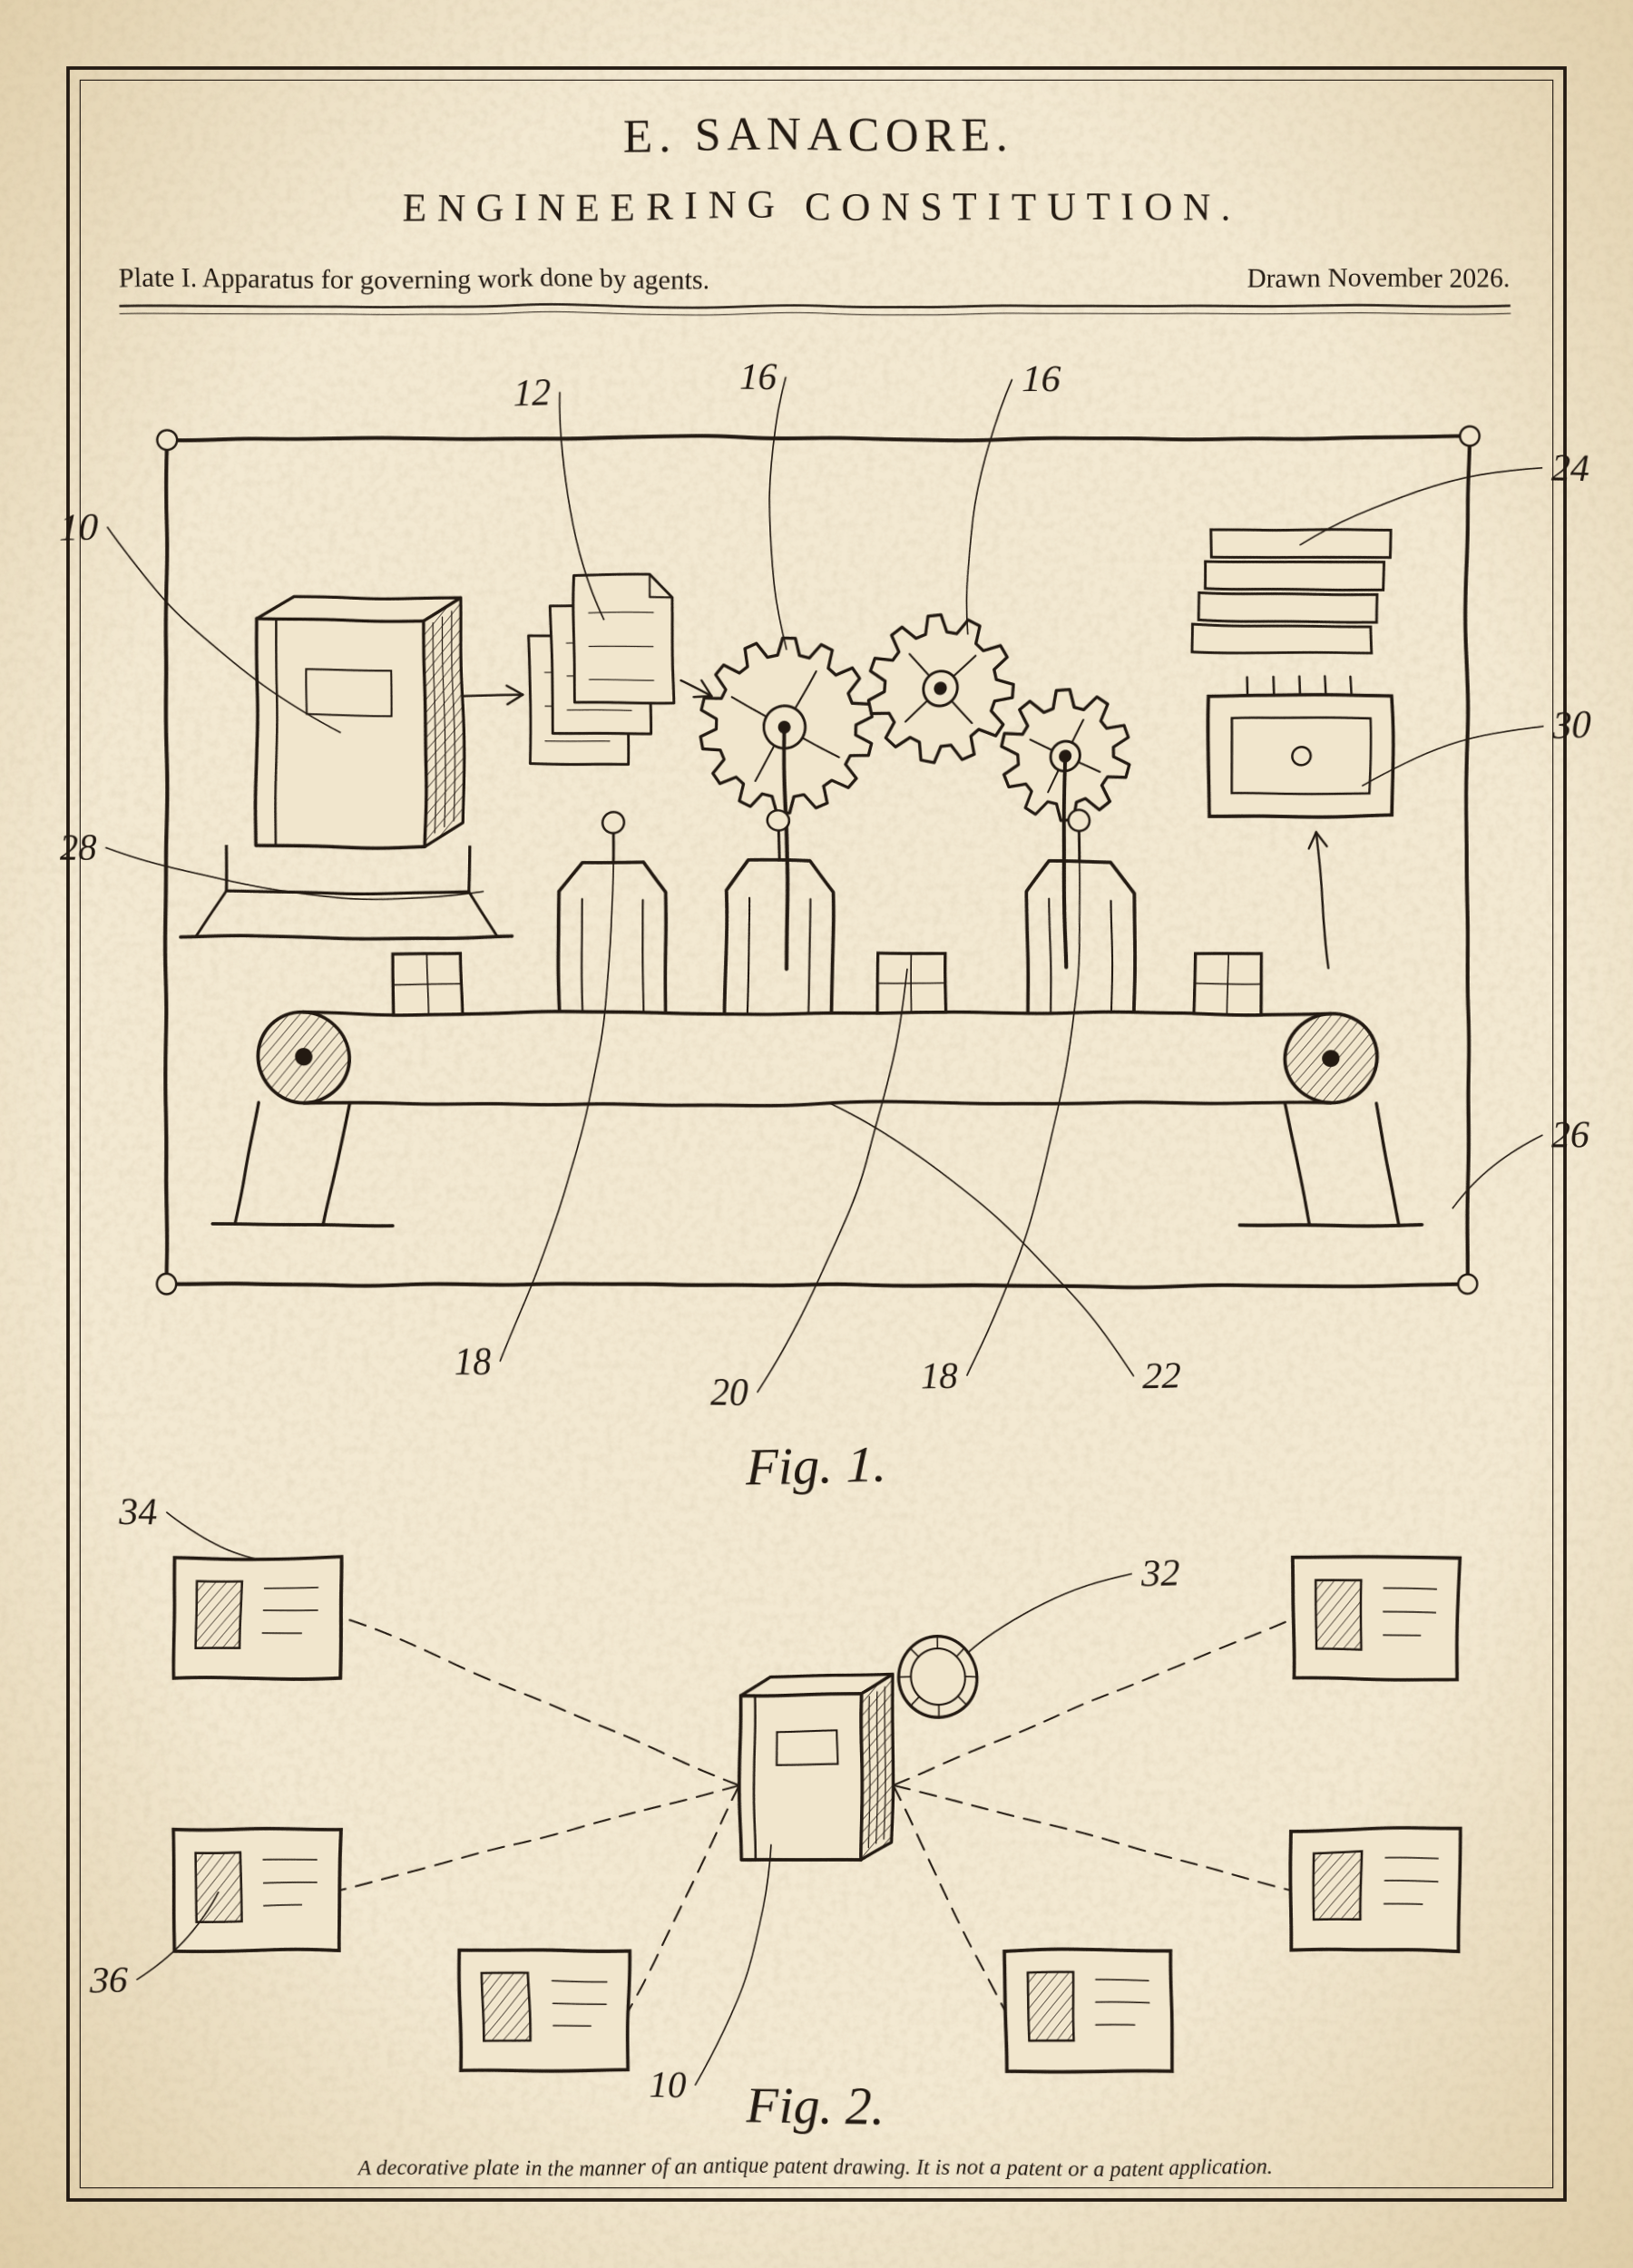
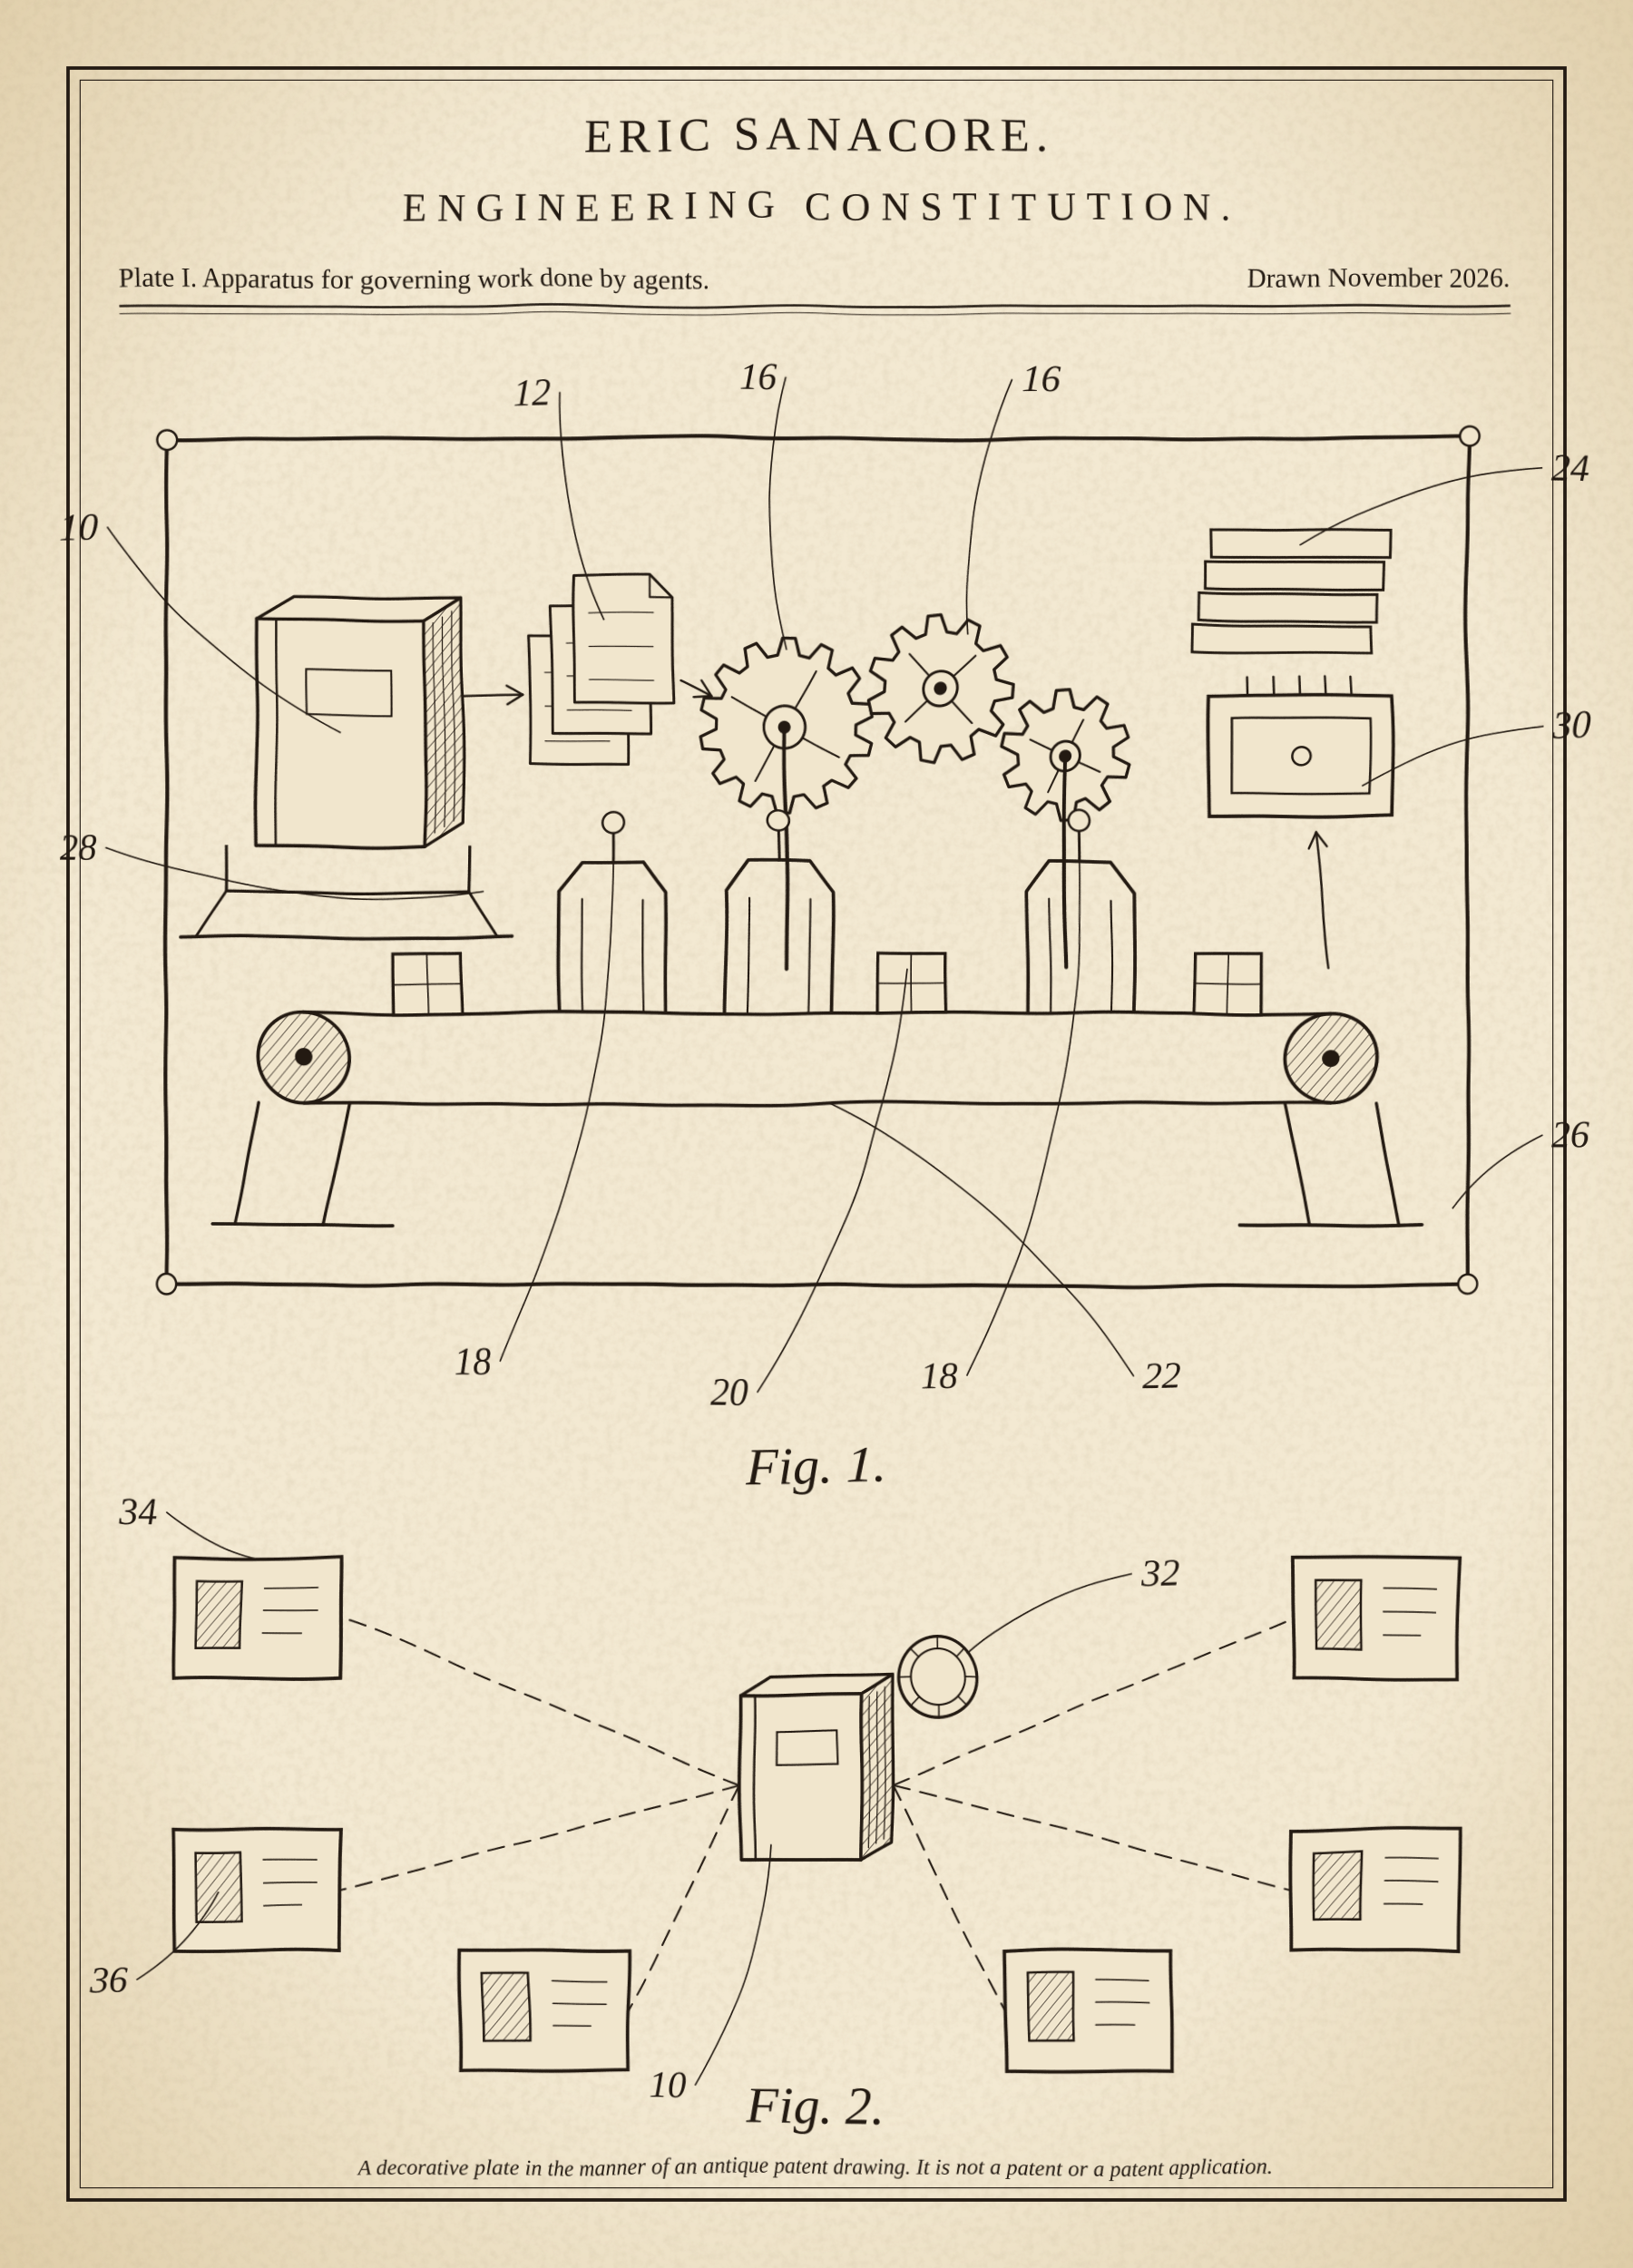
<svg xmlns="http://www.w3.org/2000/svg" viewBox="0 0 216.0 300.0" width="216.0mm" height="300.0mm" font-family="'IM Fell English', 'Libre Caslon Text', Baskerville, 'Times New Roman', 'DejaVu Serif', serif">
  <defs>
    <filter id="paper" x="0" y="0" width="100%" height="100%">
      <feTurbulence type="fractalNoise" baseFrequency="0.9" numOctaves="3" seed="4" result="n" />
      <feColorMatrix in="n" type="matrix" values="0 0 0 0 0.45  0 0 0 0 0.36  0 0 0 0 0.22  0 0 0 -0.55 0.34" />
    </filter>
    <filter id="hand" x="-2%" y="-2%" width="104%" height="104%">
      <feTurbulence type="fractalNoise" baseFrequency="0.045" numOctaves="2" seed="11" result="t" />
      <feDisplacementMap in="SourceGraphic" in2="t" scale="1.1" xChannelSelector="R" yChannelSelector="G" />
    </filter>
    <radialGradient id="age" cx="50%" cy="48%" r="75%">
      <stop offset="60%" stop-color="#f3e9d2" />
      <stop offset="100%" stop-color="#dcc9a2" />
    </radialGradient>
    <pattern id="hatch" width="1.1" height="1.1" patternUnits="userSpaceOnUse" patternTransform="rotate(40)">
      <rect width="1.1" height="1.1" fill="#f1e6cd" />
      <line x1="0" y1="0" x2="0" y2="1.1" stroke="#231a12" stroke-width="0.16" />
    </pattern>
    <pattern id="paperfill" width="4" height="4" patternUnits="userSpaceOnUse">
      <rect width="4" height="4" fill="#f1e6cd" />
    </pattern>
  </defs>
  <rect width="216.0" height="300.0" fill="url(#age)" />
  <rect width="216.0" height="300.0" filter="url(#paper)" opacity="0.5" />
  <rect x="9" y="9" width="198.0" height="282.0" fill="none" stroke="#231a12" stroke-width="0.45" />
  <rect x="10.6" y="10.6" width="194.8" height="278.8" fill="none" stroke="#231a12" stroke-width="0.14" />
  <g filter="url(#hand)">
    <rect x="22.00" y="58.00" width="172.00" height="112.00" rx="0" stroke="#231a12" stroke-width="0.5" fill="none" />
    <circle cx="22.00" cy="58.00" r="1.30" stroke="#231a12" stroke-width="0.3" fill="url(#paperfill)" />
    <circle cx="194.00" cy="58.00" r="1.30" stroke="#231a12" stroke-width="0.3" fill="url(#paperfill)" />
    <circle cx="22.00" cy="170.00" r="1.30" stroke="#231a12" stroke-width="0.3" fill="url(#paperfill)" />
    <circle cx="194.00" cy="170.00" r="1.30" stroke="#231a12" stroke-width="0.3" fill="url(#paperfill)" />
    <path d="M30.00 112.00L30.00 118.00L62.00 118.00L62.00 112.00" stroke="#231a12" stroke-width="0.4" fill="none" stroke-linejoin="round" />
    <path d="M30.00 118.00L26.00 124.00" stroke="#231a12" stroke-width="0.35" fill="none" stroke-linecap="round" />
    <path d="M62.00 118.00L66.00 124.00" stroke="#231a12" stroke-width="0.35" fill="none" stroke-linecap="round" />
    <path d="M24.00 124.00L68.00 124.00" stroke="#231a12" stroke-width="0.45" fill="none" stroke-linecap="round" />
    <path d="M34.00 82.00L56.00 82.00L56.00 112.00L34.00 112.00Z" stroke="#231a12" stroke-width="0.45" fill="url(#paperfill)" stroke-linejoin="round" />
    <path d="M34.00 82.00L39.00 79.00L61.00 79.00L56.00 82.00Z" stroke="#231a12" stroke-width="0.4" fill="url(#paperfill)" stroke-linejoin="round" />
    <path d="M56.00 82.00L61.00 79.00L61.00 109.00L56.00 112.00Z" stroke="#231a12" stroke-width="0.4" fill="url(#hatch)" stroke-linejoin="round" />
    <path d="M36.64 82.00L36.64 112.00" stroke="#231a12" stroke-width="0.3" fill="none" stroke-linecap="round" />
    <path d="M57.25 82.25L57.25 110.25" stroke="#231a12" stroke-width="0.15" fill="none" stroke-linecap="round" />
    <path d="M58.50 81.50L58.50 109.50" stroke="#231a12" stroke-width="0.15" fill="none" stroke-linecap="round" />
    <path d="M59.75 80.75L59.75 108.75" stroke="#231a12" stroke-width="0.15" fill="none" stroke-linecap="round" />
    <rect x="40.60" y="88.60" width="11.00" height="6.00" rx="0" stroke="#231a12" stroke-width="0.25" fill="none" />
    <path d="M70.00 84.00L80.00 84.00L83.00 87.00L83.00 101.00L70.00 101.00Z" stroke="#231a12" stroke-width="0.35" fill="url(#paperfill)" stroke-linejoin="round" />
    <path d="M80.00 84.00L80.00 87.00L83.00 87.00" stroke="#231a12" stroke-width="0.25" fill="none" stroke-linejoin="round" />
    <path d="M72.00 89.00L80.50 89.00" stroke="#231a12" stroke-width="0.15" fill="none" stroke-linecap="round" />
    <path d="M72.00 93.50L80.50 93.50" stroke="#231a12" stroke-width="0.15" fill="none" stroke-linecap="round" />
    <path d="M72.00 98.00L80.50 98.00" stroke="#231a12" stroke-width="0.15" fill="none" stroke-linecap="round" />
    <path d="M73.00 80.00L83.00 80.00L86.00 83.00L86.00 97.00L73.00 97.00Z" stroke="#231a12" stroke-width="0.35" fill="url(#paperfill)" stroke-linejoin="round" />
    <path d="M83.00 80.00L83.00 83.00L86.00 83.00" stroke="#231a12" stroke-width="0.25" fill="none" stroke-linejoin="round" />
    <path d="M75.00 85.00L83.50 85.00" stroke="#231a12" stroke-width="0.15" fill="none" stroke-linecap="round" />
    <path d="M75.00 89.50L83.50 89.50" stroke="#231a12" stroke-width="0.15" fill="none" stroke-linecap="round" />
    <path d="M75.00 94.00L83.50 94.00" stroke="#231a12" stroke-width="0.15" fill="none" stroke-linecap="round" />
    <path d="M76.00 76.00L86.00 76.00L89.00 79.00L89.00 93.00L76.00 93.00Z" stroke="#231a12" stroke-width="0.35" fill="url(#paperfill)" stroke-linejoin="round" />
    <path d="M86.00 76.00L86.00 79.00L89.00 79.00" stroke="#231a12" stroke-width="0.25" fill="none" stroke-linejoin="round" />
    <path d="M78.00 81.00L86.50 81.00" stroke="#231a12" stroke-width="0.15" fill="none" stroke-linecap="round" />
    <path d="M78.00 85.50L86.50 85.50" stroke="#231a12" stroke-width="0.15" fill="none" stroke-linecap="round" />
    <path d="M78.00 90.00L86.50 90.00" stroke="#231a12" stroke-width="0.15" fill="none" stroke-linecap="round" />
    <path d="M61.00 92.00L69.00 92.00" stroke="#231a12" stroke-width="0.3" fill="none" stroke-linecap="round" />
    <path d="M69.00 92.00L66.94 93.24" stroke="#231a12" stroke-width="0.3" fill="none" stroke-linecap="round" />
    <path d="M69.00 92.00L66.94 90.76" stroke="#231a12" stroke-width="0.3" fill="none" stroke-linecap="round" />
    <path d="M113.35 96.94L115.41 98.09L114.99 99.70L112.64 99.71L112.02 100.90L113.38 102.83L112.30 104.10L110.18 103.09L109.10 103.90L109.48 106.22L107.96 106.90L106.49 105.06L105.17 105.33L104.51 107.59L102.84 107.54L102.31 105.25L101.00 104.91L99.43 106.66L97.95 105.90L98.47 103.60L97.43 102.73L95.25 103.62L94.25 102.29L95.72 100.44L95.17 99.21L92.81 99.07L92.49 97.44L94.61 96.41L94.65 95.06L92.59 93.91L93.01 92.30L95.36 92.29L95.98 91.10L94.62 89.17L95.70 87.90L97.82 88.91L98.90 88.10L98.52 85.78L100.04 85.10L101.51 86.94L102.83 86.67L103.49 84.41L105.16 84.46L105.69 86.75L107.00 87.09L108.57 85.34L110.05 86.10L109.53 88.40L110.57 89.27L112.75 88.38L113.75 89.71L112.28 91.56L112.83 92.79L115.19 92.93L115.51 94.56L113.39 95.59Z" stroke="#231a12" stroke-width="0.4" fill="url(#paperfill)" stroke-linejoin="round" />
    <circle cx="104.00" cy="96.00" r="2.80" stroke="#231a12" stroke-width="0.35" fill="none" />
    <circle cx="104.00" cy="96.00" r="0.70" stroke="#231a12" stroke-width="0.3" fill="#231a12" />
    <path d="M106.46 97.34L111.20 99.93" stroke="#231a12" stroke-width="0.25" fill="none" stroke-linecap="round" />
    <path d="M102.66 98.46L100.07 103.20" stroke="#231a12" stroke-width="0.25" fill="none" stroke-linecap="round" />
    <path d="M101.54 94.66L96.80 92.07" stroke="#231a12" stroke-width="0.25" fill="none" stroke-linecap="round" />
    <path d="M105.34 93.54L107.93 88.80" stroke="#231a12" stroke-width="0.25" fill="none" stroke-linecap="round" />
    <path d="M131.26 94.02L132.82 95.79L131.81 97.23L129.61 96.35L128.55 97.19L128.91 99.53L127.28 100.19L125.91 98.27L124.56 98.40L123.59 100.56L121.87 100.23L121.76 97.87L120.55 97.26L118.57 98.55L117.30 97.35L118.48 95.30L117.79 94.13L115.43 94.15L115.01 92.45L117.11 91.36L117.17 90.01L115.17 88.74L115.73 87.09L118.09 87.31L118.87 86.20L117.87 84.06L119.24 82.97L121.10 84.43L122.36 83.92L122.68 81.57L124.42 81.40L125.20 83.63L126.53 83.88L128.06 82.08L129.62 82.88L129.07 85.18L130.05 86.11L132.32 85.43L133.20 86.94L131.49 88.57L131.82 89.89L134.09 90.54L134.01 92.29L131.69 92.74Z" stroke="#231a12" stroke-width="0.4" fill="url(#paperfill)" stroke-linejoin="round" />
    <circle cx="124.50" cy="91.00" r="2.24" stroke="#231a12" stroke-width="0.35" fill="none" />
    <circle cx="124.50" cy="91.00" r="0.70" stroke="#231a12" stroke-width="0.3" fill="#231a12" />
    <path d="M126.03 92.64L128.73 95.53" stroke="#231a12" stroke-width="0.25" fill="none" stroke-linecap="round" />
    <path d="M122.86 92.53L119.97 95.23" stroke="#231a12" stroke-width="0.25" fill="none" stroke-linecap="round" />
    <path d="M122.97 89.36L120.27 86.47" stroke="#231a12" stroke-width="0.25" fill="none" stroke-linecap="round" />
    <path d="M126.14 89.47L129.03 86.77" stroke="#231a12" stroke-width="0.25" fill="none" stroke-linecap="round" />
    <path d="M147.39 100.32L149.49 101.40L149.04 103.06L146.68 102.94L145.98 104.02L147.04 106.12L145.70 107.20L143.87 105.72L142.67 106.18L142.29 108.50L140.57 108.59L139.96 106.32L138.72 105.98L137.05 107.64L135.60 106.70L136.45 104.50L135.64 103.50L133.31 103.86L132.70 102.25L134.67 100.96L134.61 99.68L132.51 98.60L132.96 96.94L135.32 97.06L136.02 95.98L134.96 93.88L136.30 92.80L138.13 94.28L139.33 93.82L139.71 91.50L141.43 91.41L142.04 93.68L143.28 94.02L144.95 92.36L146.40 93.30L145.55 95.50L146.36 96.50L148.69 96.14L149.30 97.75L147.33 99.04Z" stroke="#231a12" stroke-width="0.4" fill="url(#paperfill)" stroke-linejoin="round" />
    <circle cx="141.00" cy="100.00" r="1.96" stroke="#231a12" stroke-width="0.35" fill="none" />
    <circle cx="141.00" cy="100.00" r="0.70" stroke="#231a12" stroke-width="0.3" fill="#231a12" />
    <path d="M142.76 100.85L145.68 102.26" stroke="#231a12" stroke-width="0.25" fill="none" stroke-linecap="round" />
    <path d="M140.15 101.76L138.74 104.68" stroke="#231a12" stroke-width="0.25" fill="none" stroke-linecap="round" />
    <path d="M139.24 99.15L136.32 97.74" stroke="#231a12" stroke-width="0.25" fill="none" stroke-linecap="round" />
    <path d="M141.85 98.24L143.26 95.32" stroke="#231a12" stroke-width="0.25" fill="none" stroke-linecap="round" />
    <path d="M90.00 90.00L94.00 92.00" stroke="#231a12" stroke-width="0.3" fill="none" stroke-linecap="round" />
    <path d="M94.00 92.00L91.61 92.19" stroke="#231a12" stroke-width="0.3" fill="none" stroke-linecap="round" />
    <path d="M94.00 92.00L92.71 89.97" stroke="#231a12" stroke-width="0.3" fill="none" stroke-linecap="round" />
    <path d="M104.00 96.00L104.00 128.00" stroke="#231a12" stroke-width="0.5" fill="none" stroke-linecap="round" />
    <path d="M141.00 100.00L141.00 128.00" stroke="#231a12" stroke-width="0.5" fill="none" stroke-linecap="round" />
    <circle cx="40.00" cy="140.00" r="6.00" stroke="#231a12" stroke-width="0.45" fill="url(#hatch)" />
    <circle cx="176.00" cy="140.00" r="6.00" stroke="#231a12" stroke-width="0.45" fill="url(#hatch)" />
    <circle cx="40.00" cy="140.00" r="1.00" stroke="#231a12" stroke-width="0.3" fill="#231a12" />
    <circle cx="176.00" cy="140.00" r="1.00" stroke="#231a12" stroke-width="0.3" fill="#231a12" />
    <path d="M40.00 134.00L176.00 134.00" stroke="#231a12" stroke-width="0.45" fill="none" stroke-linecap="round" />
    <path d="M40.00 146.00L176.00 146.00" stroke="#231a12" stroke-width="0.45" fill="none" stroke-linecap="round" />
    <rect x="52.00" y="126.00" width="9.00" height="8.00" rx="0" stroke="#231a12" stroke-width="0.4" fill="url(#paperfill)" />
    <path d="M52.00 130.00L61.00 130.00" stroke="#231a12" stroke-width="0.2" fill="none" stroke-linecap="round" />
    <path d="M56.50 126.00L56.50 134.00" stroke="#231a12" stroke-width="0.2" fill="none" stroke-linecap="round" />
    <rect x="116.00" y="126.00" width="9.00" height="8.00" rx="0" stroke="#231a12" stroke-width="0.4" fill="url(#paperfill)" />
    <path d="M116.00 130.00L125.00 130.00" stroke="#231a12" stroke-width="0.2" fill="none" stroke-linecap="round" />
    <path d="M120.50 126.00L120.50 134.00" stroke="#231a12" stroke-width="0.2" fill="none" stroke-linecap="round" />
    <rect x="158.00" y="126.00" width="9.00" height="8.00" rx="0" stroke="#231a12" stroke-width="0.4" fill="url(#paperfill)" />
    <path d="M158.00 130.00L167.00 130.00" stroke="#231a12" stroke-width="0.2" fill="none" stroke-linecap="round" />
    <path d="M162.50 126.00L162.50 134.00" stroke="#231a12" stroke-width="0.2" fill="none" stroke-linecap="round" />
    <path d="M74.00 134.00L74.00 118.00L77.00 114.00L85.00 114.00L88.00 118.00L88.00 134.00" stroke="#231a12" stroke-width="0.45" fill="none" stroke-linejoin="round" />
    <path d="M77.00 134.00L77.00 119.00" stroke="#231a12" stroke-width="0.25" fill="none" stroke-linecap="round" />
    <path d="M85.00 134.00L85.00 119.00" stroke="#231a12" stroke-width="0.25" fill="none" stroke-linecap="round" />
    <path d="M81.00 114.00L81.00 110.00" stroke="#231a12" stroke-width="0.35" fill="none" stroke-linecap="round" />
    <circle cx="81.00" cy="108.60" r="1.40" stroke="#231a12" stroke-width="0.3" fill="url(#paperfill)" />
    <path d="M96.00 134.00L96.00 118.00L99.00 114.00L107.00 114.00L110.00 118.00L110.00 134.00" stroke="#231a12" stroke-width="0.45" fill="none" stroke-linejoin="round" />
    <path d="M99.00 134.00L99.00 119.00" stroke="#231a12" stroke-width="0.25" fill="none" stroke-linecap="round" />
    <path d="M107.00 134.00L107.00 119.00" stroke="#231a12" stroke-width="0.25" fill="none" stroke-linecap="round" />
    <path d="M103.00 114.00L103.00 110.00" stroke="#231a12" stroke-width="0.35" fill="none" stroke-linecap="round" />
    <circle cx="103.00" cy="108.60" r="1.40" stroke="#231a12" stroke-width="0.3" fill="url(#paperfill)" />
    <path d="M136.00 134.00L136.00 118.00L139.00 114.00L147.00 114.00L150.00 118.00L150.00 134.00" stroke="#231a12" stroke-width="0.45" fill="none" stroke-linejoin="round" />
    <path d="M139.00 134.00L139.00 119.00" stroke="#231a12" stroke-width="0.25" fill="none" stroke-linecap="round" />
    <path d="M147.00 134.00L147.00 119.00" stroke="#231a12" stroke-width="0.25" fill="none" stroke-linecap="round" />
    <path d="M143.00 114.00L143.00 110.00" stroke="#231a12" stroke-width="0.35" fill="none" stroke-linecap="round" />
    <circle cx="143.00" cy="108.60" r="1.40" stroke="#231a12" stroke-width="0.3" fill="url(#paperfill)" />
    <path d="M34.00 146.00L31.00 162.00" stroke="#231a12" stroke-width="0.4" fill="none" stroke-linecap="round" />
    <path d="M46.00 146.00L43.00 162.00" stroke="#231a12" stroke-width="0.4" fill="none" stroke-linecap="round" />
    <path d="M170.00 146.00L173.00 162.00" stroke="#231a12" stroke-width="0.4" fill="none" stroke-linecap="round" />
    <path d="M182.00 146.00L185.00 162.00" stroke="#231a12" stroke-width="0.4" fill="none" stroke-linecap="round" />
    <path d="M28.00 162.00L52.00 162.00" stroke="#231a12" stroke-width="0.45" fill="none" stroke-linecap="round" />
    <path d="M164.00 162.00L188.00 162.00" stroke="#231a12" stroke-width="0.45" fill="none" stroke-linecap="round" />
    <rect x="160.00" y="70.00" width="24.00" height="3.60" rx="0" stroke="#231a12" stroke-width="0.35" fill="url(#paperfill)" />
    <rect x="159.20" y="74.20" width="24.00" height="3.60" rx="0" stroke="#231a12" stroke-width="0.35" fill="url(#paperfill)" />
    <rect x="158.40" y="78.40" width="24.00" height="3.60" rx="0" stroke="#231a12" stroke-width="0.35" fill="url(#paperfill)" />
    <rect x="157.60" y="82.60" width="24.00" height="3.60" rx="0" stroke="#231a12" stroke-width="0.35" fill="url(#paperfill)" />
    <rect x="160.00" y="92.00" width="24.00" height="16.00" rx="0" stroke="#231a12" stroke-width="0.45" fill="url(#paperfill)" />
    <rect x="163.00" y="95.00" width="18.00" height="10.00" rx="0" stroke="#231a12" stroke-width="0.3" fill="none" />
    <circle cx="172.00" cy="100.00" r="1.20" stroke="#231a12" stroke-width="0.3" fill="none" />
    <path d="M165.00 92.00L165.00 89.50" stroke="#231a12" stroke-width="0.3" fill="none" stroke-linecap="round" />
    <path d="M168.40 92.00L168.40 89.50" stroke="#231a12" stroke-width="0.3" fill="none" stroke-linecap="round" />
    <path d="M171.80 92.00L171.80 89.50" stroke="#231a12" stroke-width="0.3" fill="none" stroke-linecap="round" />
    <path d="M175.20 92.00L175.20 89.50" stroke="#231a12" stroke-width="0.3" fill="none" stroke-linecap="round" />
    <path d="M178.60 92.00L178.60 89.50" stroke="#231a12" stroke-width="0.3" fill="none" stroke-linecap="round" />
    <path d="M176.00 128.00L174.00 110.00" stroke="#231a12" stroke-width="0.3" fill="none" stroke-linecap="round" />
    <path d="M174.00 110.00L175.46 111.91" stroke="#231a12" stroke-width="0.3" fill="none" stroke-linecap="round" />
    <path d="M174.00 110.00L173.00 112.18" stroke="#231a12" stroke-width="0.3" fill="none" stroke-linecap="round" />
    <path d="M45.00 97.00Q26.26 87.22 14.00 70.00" stroke="#231a12" stroke-width="0.2" fill="none" />
    <text x="12.80" y="71.60" font-size="5" font-style="italic" text-anchor="end" fill="#231a12">10</text>
    <path d="M64.00 118.00Q38.28 121.00 14.00 112.00" stroke="#231a12" stroke-width="0.2" fill="none" />
    <text x="12.80" y="113.60" font-size="5" font-style="italic" text-anchor="end" fill="#231a12">28</text>
    <path d="M80.00 82.00Q73.40 67.72 74.00 52.00" stroke="#231a12" stroke-width="0.2" fill="none" />
    <text x="72.80" y="53.60" font-size="5" font-style="italic" text-anchor="end" fill="#231a12">12</text>
    <path d="M104.00 86.00Q99.68 68.00 104.00 50.00" stroke="#231a12" stroke-width="0.2" fill="none" />
    <text x="102.80" y="51.60" font-size="5" font-style="italic" text-anchor="end" fill="#231a12">16</text>
    <path d="M128.00 84.00Q126.92 66.28 134.00 50.00" stroke="#231a12" stroke-width="0.2" fill="none" />
    <text x="135.20" y="51.60" font-size="5" font-style="italic" text-anchor="start" fill="#231a12">16</text>
    <path d="M81.00 114.00Q81.42 148.80 66.00 180.00" stroke="#231a12" stroke-width="0.2" fill="none" />
    <text x="64.80" y="181.60" font-size="5" font-style="italic" text-anchor="end" fill="#231a12">18</text>
    <path d="M143.00 114.00Q143.66 149.80 128.00 182.00" stroke="#231a12" stroke-width="0.2" fill="none" />
    <text x="126.80" y="183.60" font-size="5" font-style="italic" text-anchor="end" fill="#231a12">18</text>
    <path d="M120.00 128.00Q116.72 158.40 100.00 184.00" stroke="#231a12" stroke-width="0.2" fill="none" />
    <text x="98.80" y="185.60" font-size="5" font-style="italic" text-anchor="end" fill="#231a12">20</text>
    <path d="M110.00 146.00Q134.32 159.20 150.00 182.00" stroke="#231a12" stroke-width="0.2" fill="none" />
    <text x="151.20" y="183.60" font-size="5" font-style="italic" text-anchor="start" fill="#231a12">22</text>
    <path d="M172.00 72.00Q186.80 63.16 204.00 62.00" stroke="#231a12" stroke-width="0.2" fill="none" />
    <text x="205.20" y="63.60" font-size="5" font-style="italic" text-anchor="start" fill="#231a12">24</text>
    <path d="M180.00 104.00Q191.04 97.12 204.00 96.00" stroke="#231a12" stroke-width="0.2" fill="none" />
    <text x="205.20" y="97.60" font-size="5" font-style="italic" text-anchor="start" fill="#231a12">30</text>
    <path d="M192.00 160.00Q196.80 153.56 204.00 150.00" stroke="#231a12" stroke-width="0.2" fill="none" />
    <text x="205.20" y="151.60" font-size="5" font-style="italic" text-anchor="start" fill="#231a12">26</text>
    <text x="108" y="196" font-size="7" text-anchor="middle" font-style="italic" fill="#231a12">Fig. 1.</text>
    <path d="M98.00 224.00L114.00 224.00L114.00 246.00L98.00 246.00Z" stroke="#231a12" stroke-width="0.45" fill="url(#paperfill)" stroke-linejoin="round" />
    <path d="M98.00 224.00L102.00 221.60L118.00 221.60L114.00 224.00Z" stroke="#231a12" stroke-width="0.4" fill="url(#paperfill)" stroke-linejoin="round" />
    <path d="M114.00 224.00L118.00 221.60L118.00 243.60L114.00 246.00Z" stroke="#231a12" stroke-width="0.4" fill="url(#hatch)" stroke-linejoin="round" />
    <path d="M99.92 224.00L99.92 246.00" stroke="#231a12" stroke-width="0.3" fill="none" stroke-linecap="round" />
    <path d="M115.00 224.40L115.00 244.40" stroke="#231a12" stroke-width="0.15" fill="none" stroke-linecap="round" />
    <path d="M116.00 223.80L116.00 243.80" stroke="#231a12" stroke-width="0.15" fill="none" stroke-linecap="round" />
    <path d="M117.00 223.20L117.00 243.20" stroke="#231a12" stroke-width="0.15" fill="none" stroke-linecap="round" />
    <rect x="102.80" y="228.84" width="8.00" height="4.40" rx="0" stroke="#231a12" stroke-width="0.25" fill="none" />
    <circle cx="124.00" cy="222.00" r="5.20" stroke="#231a12" stroke-width="0.4" fill="url(#paperfill)" />
    <circle cx="124.00" cy="222.00" r="3.60" stroke="#231a12" stroke-width="0.25" fill="none" />
    <path d="M127.60 222.00L129.20 222.00" stroke="#231a12" stroke-width="0.2" fill="none" stroke-linecap="round" />
    <path d="M126.55 224.55L127.68 225.68" stroke="#231a12" stroke-width="0.2" fill="none" stroke-linecap="round" />
    <path d="M124.00 225.60L124.00 227.20" stroke="#231a12" stroke-width="0.2" fill="none" stroke-linecap="round" />
    <path d="M121.45 224.55L120.32 225.68" stroke="#231a12" stroke-width="0.2" fill="none" stroke-linecap="round" />
    <path d="M120.40 222.00L118.80 222.00" stroke="#231a12" stroke-width="0.2" fill="none" stroke-linecap="round" />
    <path d="M121.45 219.45L120.32 218.32" stroke="#231a12" stroke-width="0.2" fill="none" stroke-linecap="round" />
    <path d="M124.00 218.40L124.00 216.80" stroke="#231a12" stroke-width="0.2" fill="none" stroke-linecap="round" />
    <path d="M126.55 219.45L127.68 218.32" stroke="#231a12" stroke-width="0.2" fill="none" stroke-linecap="round" />
    <rect x="23.00" y="206.00" width="22.00" height="16.00" rx="0" stroke="#231a12" stroke-width="0.45" fill="url(#paperfill)" />
    <rect x="26.00" y="209.00" width="6.00" height="9.00" rx="0" stroke="#231a12" stroke-width="0.3" fill="url(#hatch)" />
    <path d="M35.00 210.00L42.00 210.00" stroke="#231a12" stroke-width="0.2" fill="none" stroke-linecap="round" />
    <path d="M35.00 213.00L42.00 213.00" stroke="#231a12" stroke-width="0.2" fill="none" stroke-linecap="round" />
    <path d="M35.00 216.00L40.00 216.00" stroke="#231a12" stroke-width="0.2" fill="none" stroke-linecap="round" />
    <path d="M98.00 236.00L45.00 214.00" stroke="#231a12" stroke-width="0.25" stroke-dasharray="2.2 1.4" fill="none" stroke-linecap="round" />
    <rect x="23.00" y="242.00" width="22.00" height="16.00" rx="0" stroke="#231a12" stroke-width="0.45" fill="url(#paperfill)" />
    <rect x="26.00" y="245.00" width="6.00" height="9.00" rx="0" stroke="#231a12" stroke-width="0.3" fill="url(#hatch)" />
    <path d="M35.00 246.00L42.00 246.00" stroke="#231a12" stroke-width="0.2" fill="none" stroke-linecap="round" />
    <path d="M35.00 249.00L42.00 249.00" stroke="#231a12" stroke-width="0.2" fill="none" stroke-linecap="round" />
    <path d="M35.00 252.00L40.00 252.00" stroke="#231a12" stroke-width="0.2" fill="none" stroke-linecap="round" />
    <path d="M98.00 236.00L45.00 250.00" stroke="#231a12" stroke-width="0.25" stroke-dasharray="2.2 1.4" fill="none" stroke-linecap="round" />
    <rect x="61.00" y="258.00" width="22.00" height="16.00" rx="0" stroke="#231a12" stroke-width="0.45" fill="url(#paperfill)" />
    <rect x="64.00" y="261.00" width="6.00" height="9.00" rx="0" stroke="#231a12" stroke-width="0.3" fill="url(#hatch)" />
    <path d="M73.00 262.00L80.00 262.00" stroke="#231a12" stroke-width="0.2" fill="none" stroke-linecap="round" />
    <path d="M73.00 265.00L80.00 265.00" stroke="#231a12" stroke-width="0.2" fill="none" stroke-linecap="round" />
    <path d="M73.00 268.00L78.00 268.00" stroke="#231a12" stroke-width="0.2" fill="none" stroke-linecap="round" />
    <path d="M98.00 236.00L83.00 266.00" stroke="#231a12" stroke-width="0.25" stroke-dasharray="2.2 1.4" fill="none" stroke-linecap="round" />
    <rect x="133.00" y="258.00" width="22.00" height="16.00" rx="0" stroke="#231a12" stroke-width="0.45" fill="url(#paperfill)" />
    <rect x="136.00" y="261.00" width="6.00" height="9.00" rx="0" stroke="#231a12" stroke-width="0.3" fill="url(#hatch)" />
    <path d="M145.00 262.00L152.00 262.00" stroke="#231a12" stroke-width="0.2" fill="none" stroke-linecap="round" />
    <path d="M145.00 265.00L152.00 265.00" stroke="#231a12" stroke-width="0.2" fill="none" stroke-linecap="round" />
    <path d="M145.00 268.00L150.00 268.00" stroke="#231a12" stroke-width="0.2" fill="none" stroke-linecap="round" />
    <path d="M118.00 236.00L133.00 266.00" stroke="#231a12" stroke-width="0.25" stroke-dasharray="2.2 1.4" fill="none" stroke-linecap="round" />
    <rect x="171.00" y="242.00" width="22.00" height="16.00" rx="0" stroke="#231a12" stroke-width="0.45" fill="url(#paperfill)" />
    <rect x="174.00" y="245.00" width="6.00" height="9.00" rx="0" stroke="#231a12" stroke-width="0.3" fill="url(#hatch)" />
    <path d="M183.00 246.00L190.00 246.00" stroke="#231a12" stroke-width="0.2" fill="none" stroke-linecap="round" />
    <path d="M183.00 249.00L190.00 249.00" stroke="#231a12" stroke-width="0.2" fill="none" stroke-linecap="round" />
    <path d="M183.00 252.00L188.00 252.00" stroke="#231a12" stroke-width="0.2" fill="none" stroke-linecap="round" />
    <path d="M118.00 236.00L171.00 250.00" stroke="#231a12" stroke-width="0.25" stroke-dasharray="2.2 1.4" fill="none" stroke-linecap="round" />
    <rect x="171.00" y="206.00" width="22.00" height="16.00" rx="0" stroke="#231a12" stroke-width="0.45" fill="url(#paperfill)" />
    <rect x="174.00" y="209.00" width="6.00" height="9.00" rx="0" stroke="#231a12" stroke-width="0.3" fill="url(#hatch)" />
    <path d="M183.00 210.00L190.00 210.00" stroke="#231a12" stroke-width="0.2" fill="none" stroke-linecap="round" />
    <path d="M183.00 213.00L190.00 213.00" stroke="#231a12" stroke-width="0.2" fill="none" stroke-linecap="round" />
    <path d="M183.00 216.00L188.00 216.00" stroke="#231a12" stroke-width="0.2" fill="none" stroke-linecap="round" />
    <path d="M118.00 236.00L171.00 214.00" stroke="#231a12" stroke-width="0.25" stroke-dasharray="2.2 1.4" fill="none" stroke-linecap="round" />
    <path d="M102.00 244.00Q100.84 261.20 92.00 276.00" stroke="#231a12" stroke-width="0.2" fill="none" />
    <text x="90.80" y="277.60" font-size="5" font-style="italic" text-anchor="end" fill="#231a12">10</text>
    <path d="M128.00 219.00Q137.68 210.86 150.00 208.00" stroke="#231a12" stroke-width="0.2" fill="none" />
    <text x="151.20" y="209.60" font-size="5" font-style="italic" text-anchor="start" fill="#231a12">32</text>
    <path d="M34.00 206.00Q27.28 204.44 22.00 200.00" stroke="#231a12" stroke-width="0.2" fill="none" />
    <text x="20.80" y="201.60" font-size="5" font-style="italic" text-anchor="end" fill="#231a12">34</text>
    <path d="M29.00 250.00Q24.94 257.32 18.00 262.00" stroke="#231a12" stroke-width="0.2" fill="none" />
    <text x="16.80" y="263.60" font-size="5" font-style="italic" text-anchor="end" fill="#231a12">36</text>
    <text x="108" y="281" font-size="7" text-anchor="middle" font-style="italic" fill="#231a12">Fig. 2.</text>
-     <text x="108" y="20" font-size="6.2" text-anchor="middle" letter-spacing="0.8" fill="#231a12">E. SANACORE.</text>
+     <text x="108" y="20" font-size="6.2" text-anchor="middle" letter-spacing="0.8" fill="#231a12">ERIC SANACORE.</text>
    <text x="108" y="29" font-size="5.2" text-anchor="middle" letter-spacing="1.4" fill="#231a12">ENGINEERING CONSTITUTION.</text>
    <text x="16" y="38" font-size="3.6" fill="#231a12">Plate I. Apparatus for governing work done by agents.</text>
    <text x="200" y="38" font-size="3.6" text-anchor="end" fill="#231a12">Drawn November 2026.</text>
    <line x1="16" y1="40.5" x2="200" y2="40.5" stroke="#231a12" stroke-width="0.3" />
    <line x1="16" y1="41.5" x2="200" y2="41.5" stroke="#231a12" stroke-width="0.12" />
    <text x="108" y="287.6" font-size="2.9" text-anchor="middle" font-style="italic" fill="#231a12">A decorative plate in the manner of an antique patent drawing. It is not a patent or a patent application.</text>
  </g>
</svg>
